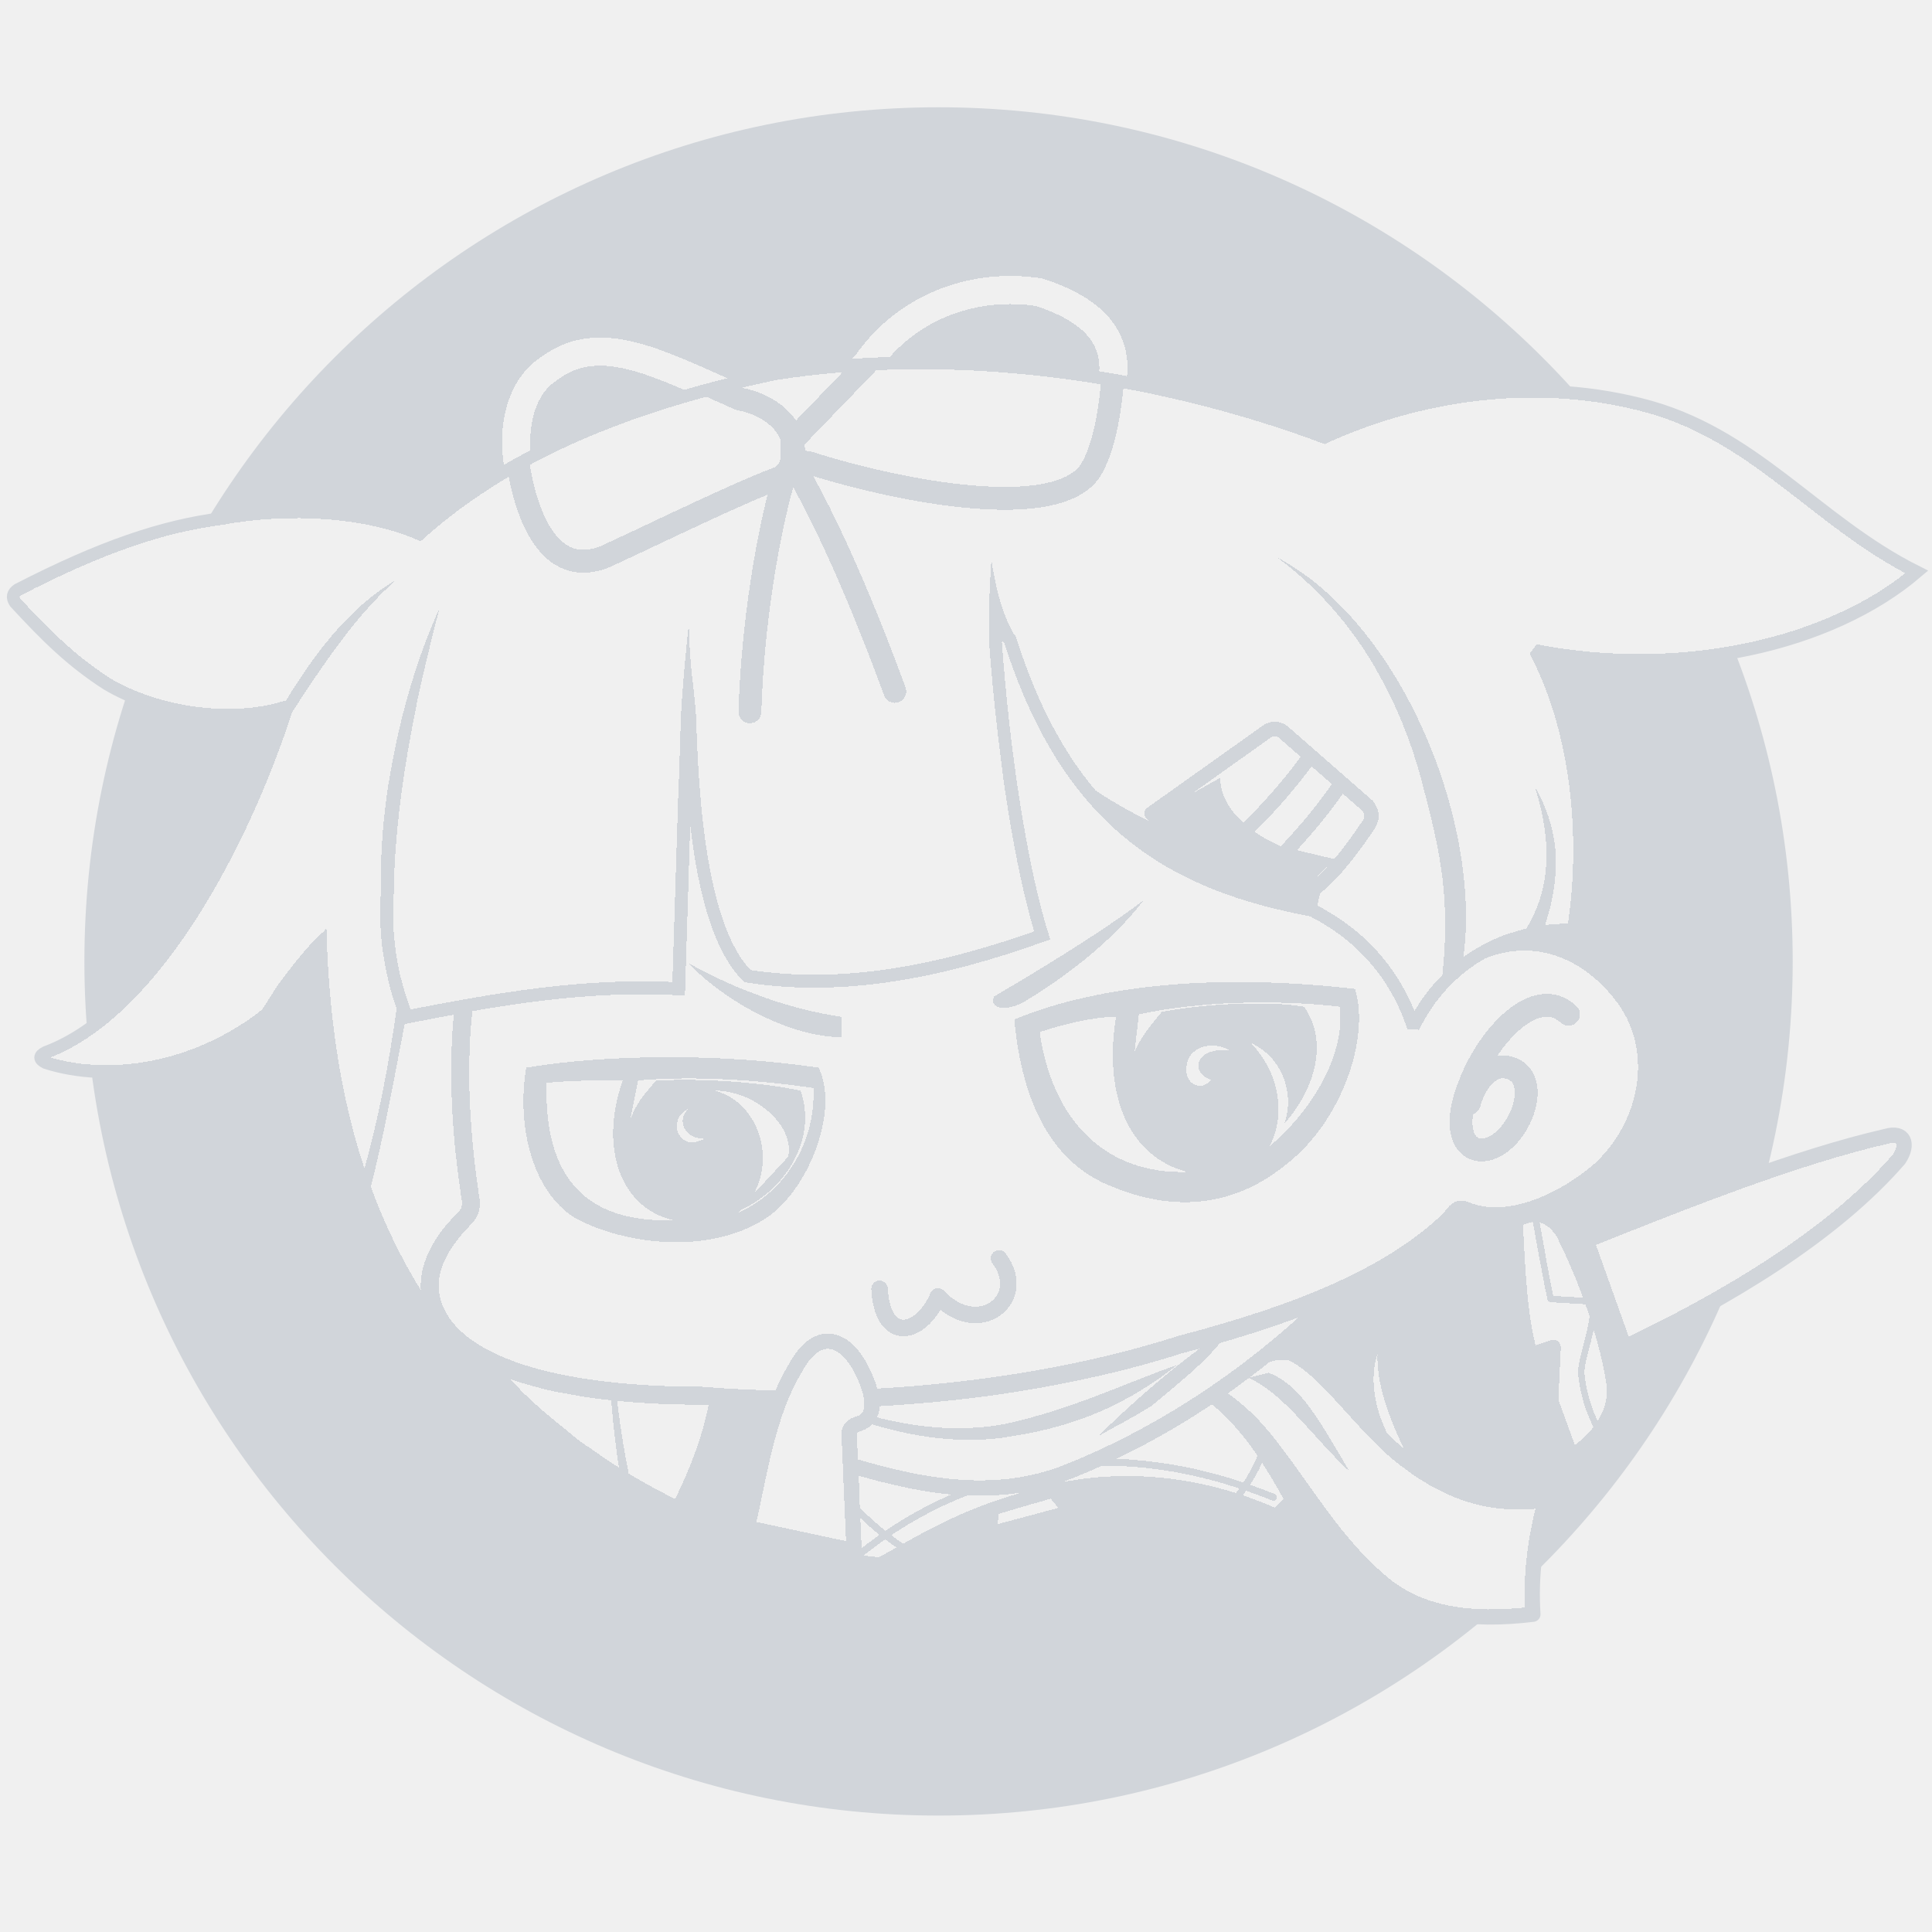
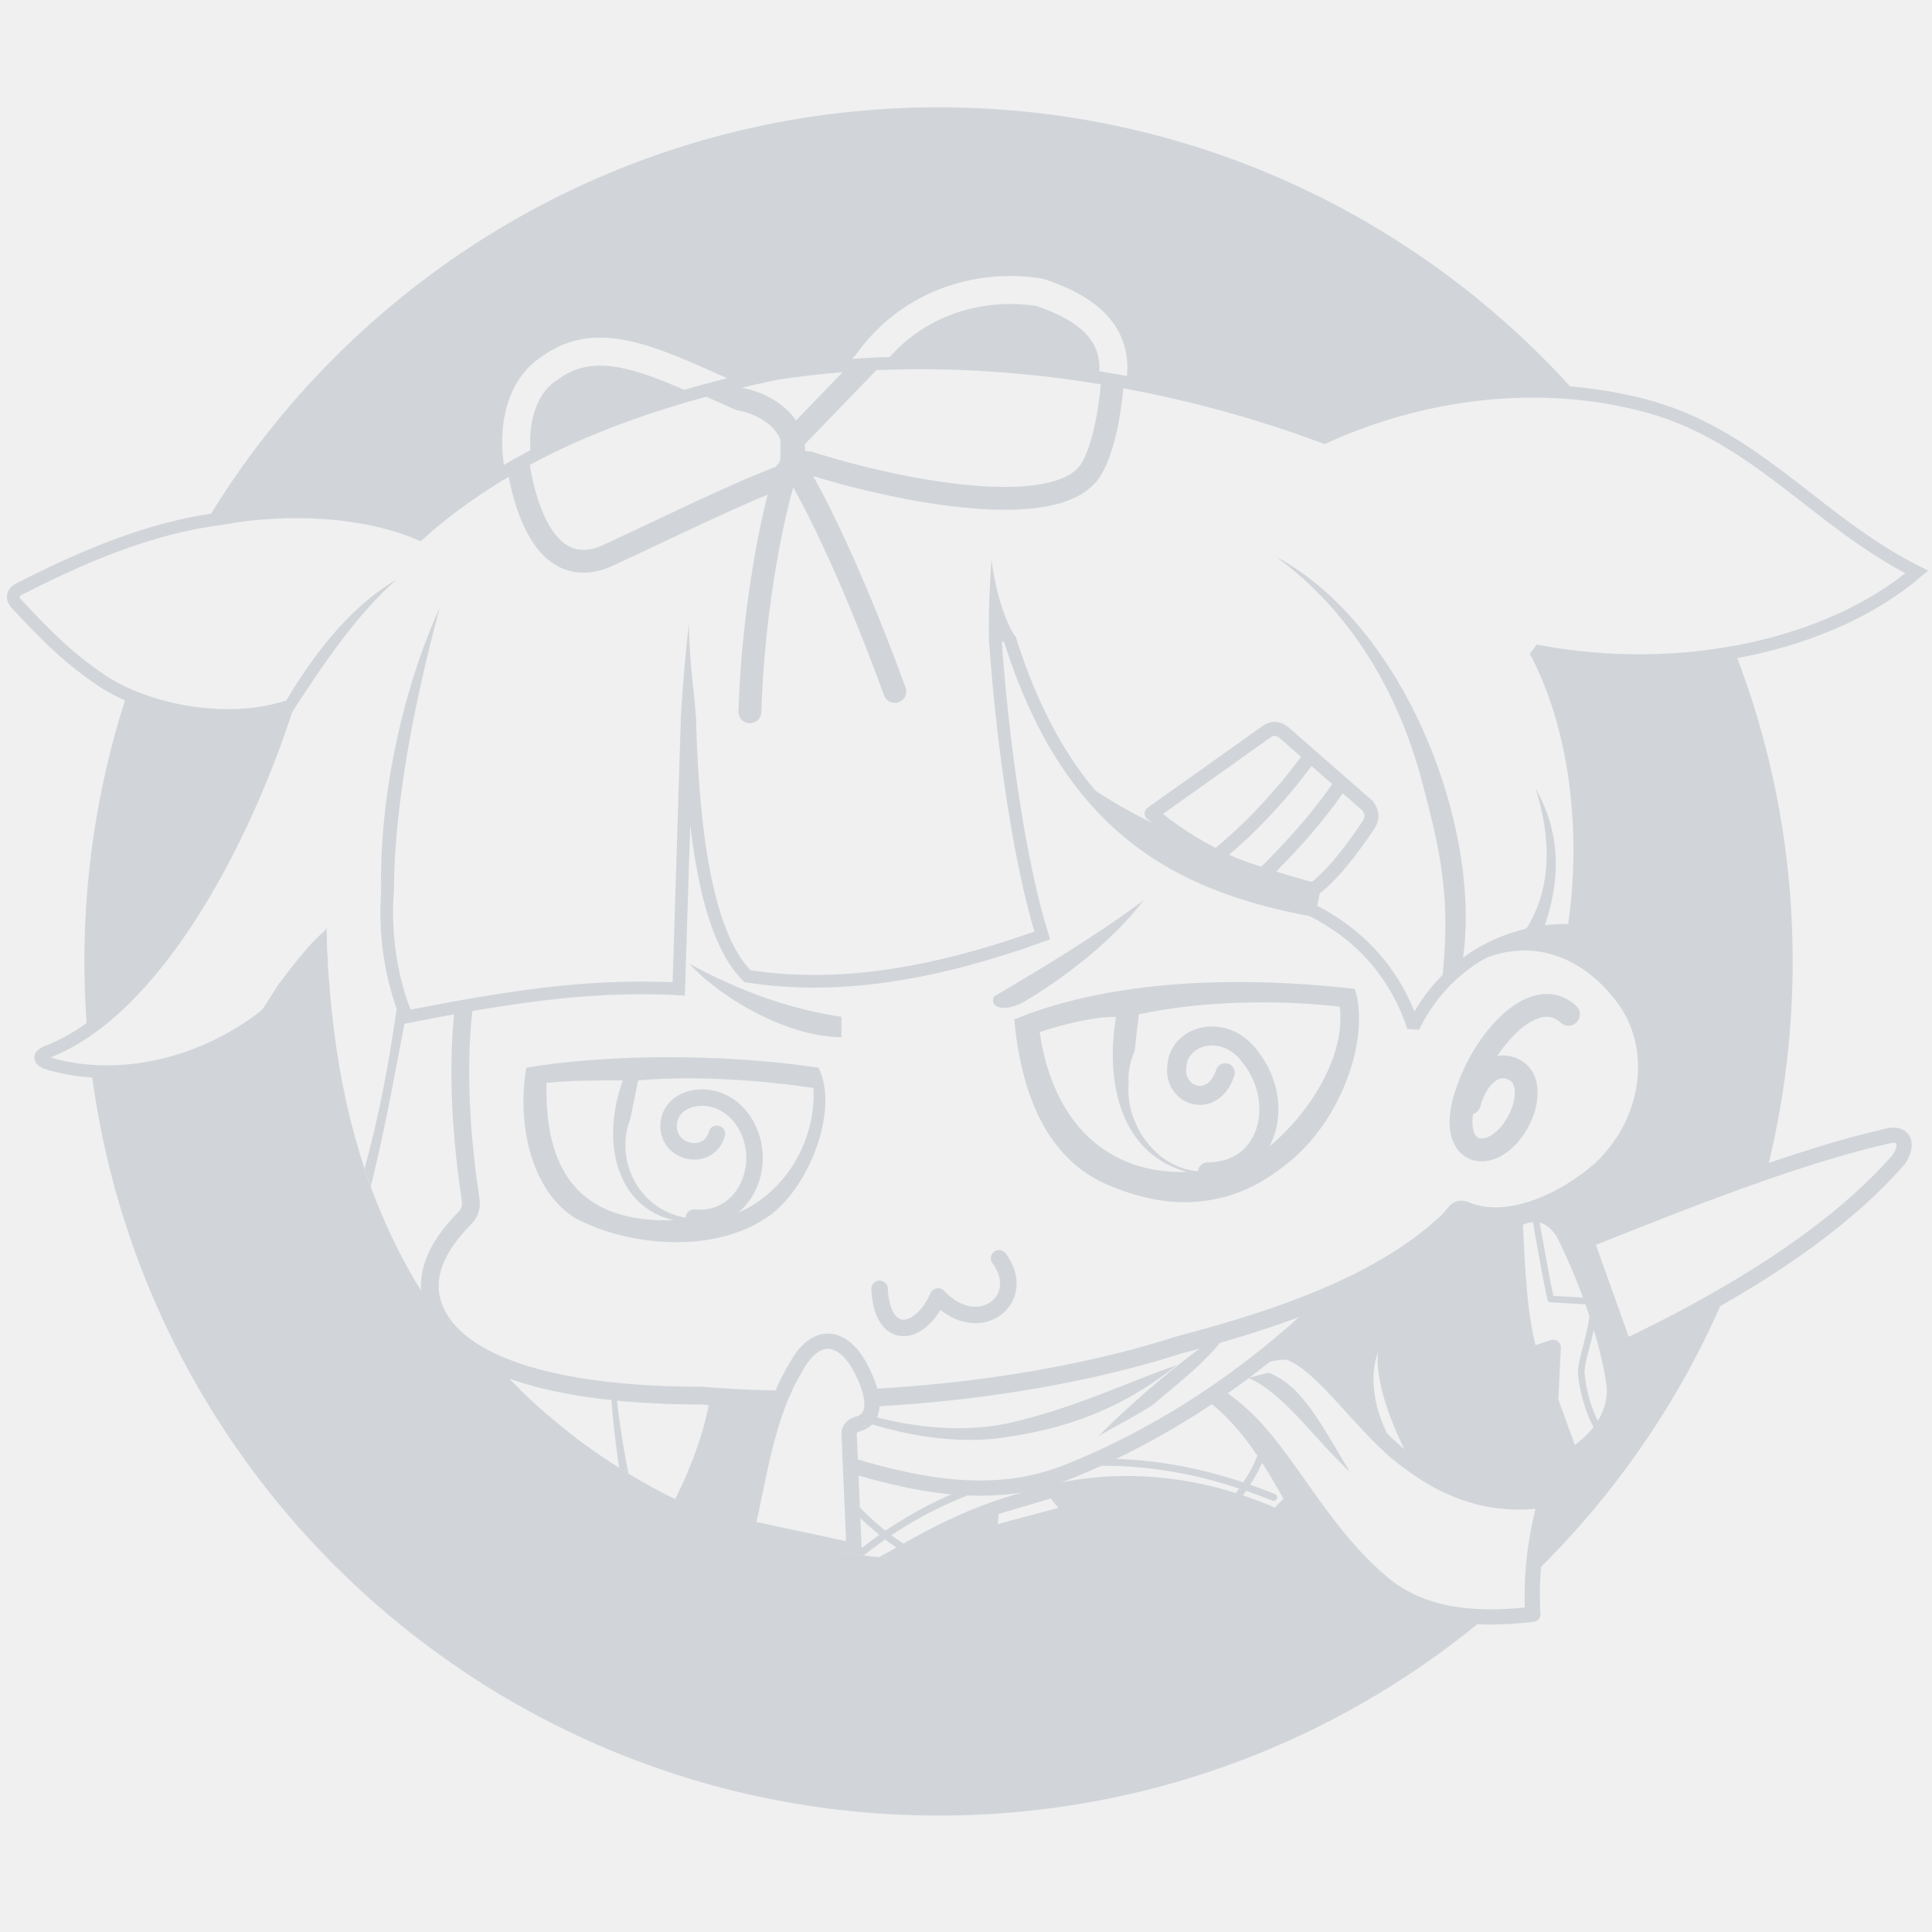
<svg xmlns="http://www.w3.org/2000/svg" viewBox="0 0 760 760">
  <defs>
-     <filter id="monochrome-ink" color-interpolation-filters="sRGB">
-       <feColorMatrix values="0 0 0 0 1 0 0 0 0 1 0 0 0 0 1 -.213 -.715 -.072 0 1" />
-       <feComponentTransfer>
-         <feFuncA type="discrete" tableValues="0 1" />
-       </feComponentTransfer>
-       <feComposite in2="SourceGraphic" operator="in" />
-     </filter>
-     <mask id="monochrome-mask" maskUnits="userSpaceOnUse" x="0" y="0" width="760" height="760">
-       <g filter="url(#monochrome-ink)">
-         <svg viewBox="0 0 760 760">
-           <defs>
-             <g id="bow-lines" fill="none" stroke-linejoin="round" stroke-linecap="round">
-               <path d="M309 187C319 170 303 159 291 157C259 143 236 130 216 145C205 152 201 168 204 184C208 207 218 227 238 219C264 207 290 194 309 187ZM313 172L341 143C357 120 384 111 409 115C430 122 438 132 438 145C437 162 434 177 429 185C416 205 356 194 318 182" />
-               <path d="M309 186C302 209 296 246 295 280M314 186C329 212 344 250 352 272" />
-             </g>
-             <mask id="bow-on-dark-frame" maskUnits="userSpaceOnUse" x="0" y="0" width="760" height="760">
-               <rect width="760" height="760" fill="#000" />
-               <circle cx="369.2" cy="378.2" r="336" fill="#fff" />
-               <use href="#hair-silhouette" fill="#000" stroke="#000" stroke-width="5" stroke-linejoin="round" />
-             </mask>
-             <path id="hair-contour" d="M112 388L105 399C77 421 43 426 18 418Q14 416 18 414C61 398 96 331 113 278C92 285 62 281 42 269C28 260 18 250 6 237Q4 234 7 232C40 215 64 207 87 204C114 199 144 201 165 210C203 176 253 158 305 147C376 136 454 147 521 172C556 156 601 148 645 159C690 170 714 205 754 225C720 254 661 267 604 256C620 286 625 328 619 366C593 365 568 379 556 404C548 380 532 366 516 358C462.9 348.1 420.33 325.24 397.038 250.783M391.521 251.739C394.778 296.969 401.7 341.44 410 368C371 382 332 390 294 384C279.04 369.04 272.598 332.397 271.268 282.248M270.34 282L267 389C230 387 196 393 160 400C154 386 151 367 152.5 350" />
-             <clipPath id="rear-hair-paint">
-               <path d="M131 300C121 408 140 474 176 523L206 541L209 419L210 280Z" />
-             </clipPath>
-             <path id="sleeve-fabric-silhouette" d="M580 474C597 470 604 480 609 493L619 529C626 549 625 569 609 583C593 596 558 584 543 571C528 558 514 542 514 534C513 520 550 491 580 474Z" />
-             <clipPath id="sleeve-fabric-paint">
-               <use href="#sleeve-fabric-silhouette" />
-             </clipPath>
-             <path id="torso-silhouette" d="M284 540C385 551 457 515 553 482L597 562L533 649L285 671L262 593Z" />
-             <clipPath id="torso-paint">
-               <use href="#torso-silhouette" />
-             </clipPath>
-             <path id="necktie-silhouette" d="M391 594L418 586C423 595 433 603 439 615L411 643L387 636Z" />
-             <clipPath id="necktie-paint">
-               <use href="#necktie-silhouette" />
-             </clipPath>
-             <path id="sailor-collar-silhouette" d="M327 564C367 575 407 574 443 558L468 544C487 553 499 574 508 590L502 596C466 580 431 580 401 590C373 598 355 611 339 619L326 609Z" />
-             <clipPath id="sailor-collar-paint">
-               <use href="#sailor-collar-silhouette" />
-             </clipPath>
-             <path id="raised-arm-silhouette" d="M624 488C664 472 707 455 742 447C749 445 751 450 747 456C721 486 679 511 639 530Z" />
-             <clipPath id="raised-arm-paint">
-               <use href="#raised-arm-silhouette" />
-             </clipPath>
-             <path id="sleeve-cuff-silhouette" d="M596 480C603 476 610 477 615 485C626 507 633 530 635 545C636 557 628 567 618 573L610 551L611 530L602 533C598 520 597 502 596 480Z" />
-             <clipPath id="sleeve-cuff-paint">
-               <use href="#sleeve-cuff-silhouette" />
-             </clipPath>
-             <path id="scarf-tail-silhouette" d="M474 546C486 538 497 531 507 532C521 537 537 563 554 575C571 588 589 593 608 590C604 605 602 620 603 635C578 638 558 635 543 622C522 604 510 580 495 563C488 555 481 550 474 546Z" />
-             <clipPath id="scarf-tail-paint">
-               <use href="#scarf-tail-silhouette" />
-             </clipPath>
-             <path id="neck-scarf-silhouette" d="M330 544C381 548 449 529 502 515L526 508C496 538 460 563 420 579C390 591 359 584 330 575Z" />
-             <clipPath id="neck-scarf-paint">
-               <use href="#neck-scarf-silhouette" />
-             </clipPath>
-             <path id="hair-silhouette" d="M7 232C40 215 64 207 87 204C114 199 144 201 165 210C203 176 253 158 305 147C376 136 454 147 521 172C556 156 601 148 645 159C690 170 714 205 754 225C720 254 661 267 604 256C620 286 625 328 619 366C593 365 568 379 556 404C548 380 532 366 516 358C457 347 411 320 390 224C392 278 400 336 410 368C371 382 332 390 294 384C277 367 271 322 271 261L267 389C230 387 196 393 160 400C151 377 149 346 154 308C138 353 112 393 83 414C61 423 40 423 18 418Q14 416 18 414C61 398 96 331 113 278C92 285 62 281 42 269C28 260 18 250 6 237Q4 234 7 232Z" />
-             <clipPath id="hair-paint">
-               <use href="#hair-silhouette" />
-             </clipPath>
-             <path id="hair-clip-silhouette" d="M453 320L498 288Q502 285 506 289L538 317Q541 321 538 325C532 334 525 343 519 348Q516 351 512 349C490 344 468 333 453 320Z" />
-             <clipPath id="hair-clip-paint">
-               <use href="#hair-clip-silhouette" />
-             </clipPath>
-             <path id="finger-silhouette" d="M294 601C299 579 302 556 313 538C321 523 332 525 339 539C345 551 344 558 338 560Q334 561 334 564L336 610Z" />
-             <clipPath id="finger-paint">
-               <use href="#finger-silhouette" />
-             </clipPath>
-             <path id="face-silhouette" d="M180 260C255 190 395 185 490 240C530 274 555 345 576 377C601 363 624 373 638 391C654 411 650 441 630 460C614 474 592 483 576 476C573 475 572 478 570 480C548 501 514 516 464 529C408 547 336 554 276 549C229 549 190 541 175 522C162 505 173 489 183 479Q186 476 185 471C182 451 179 420 183 392Z" />
-             <clipPath id="portrait-opening">
-               <circle cx="369.2" cy="378.2" r="235.5" />
-             </clipPath>
-             <clipPath id="collar-opening">
-               <circle cx="369.2" cy="378.2" r="235.5" />
-               <path d="M430 500H515V600H490L430 570Z" />
-             </clipPath>
-             <clipPath id="face-area">
-               <use href="#face-silhouette" />
-             </clipPath>
-           </defs>
-           <g id="circular-frame">
-             <circle cx="369.2" cy="378.2" r="336" fill="#362e2b" />
-           </g>
-           <g id="character" stroke="#440300" stroke-linejoin="round" stroke-linecap="round">
-             <g id="uniform">
-               <g id="torso" clip-path="url(#portrait-opening)">
-                 <use href="#torso-silhouette" fill="#2d2a3b" stroke="none" />
-                 <g clip-path="url(#torso-paint)">
-                   <path fill="#0d050a" stroke="none" d="M285 545L308 544L292 574L273 600L267 591ZM396 587L497 575L502 595L418 619Z" />
-                   <path fill="#2d2a3b" stroke="none" d="M285 561L281 578L296 564L282 589L271 596Z" />
-                   <g id="necktie">
-                     <use href="#necktie-silhouette" fill="#831e2d" stroke="none" />
-                     <g clip-path="url(#necktie-paint)">
-                       <path fill="#a02535" stroke="none" d="M394 602L407 599L418 618L397 632L389 632Z" />
-                       <path fill="#440300" stroke="none" d="M409 595C418 600 421 610 427 616L423 620L415 607Z" />
-                       <path fill="#fff" stroke-width="3" d="M390 592L413 587L419 594L389 602Z" />
-                       <path fill="#beb7aa" stroke="none" d="M406 590L413 589L416 593L408 595Z" />
-                     </g>
-                     <use href="#necktie-silhouette" fill="none" stroke="#440300" stroke-width="4" />
+     <mask id="ink" maskUnits="userSpaceOnUse" x="0" y="0" width="760" height="760">
+       <svg viewBox="0 0 760 760">
+         <defs>
+           <g id="bow-lines" fill="none" stroke-linejoin="round" stroke-linecap="round">
+             <path d="M309 187C319 170 303 159 291 157C259 143 236 130 216 145C205 152 201 168 204 184C208 207 218 227 238 219C264 207 290 194 309 187ZM313 172L341 143C357 120 384 111 409 115C430 122 438 132 438 145C437 162 434 177 429 185C416 205 356 194 318 182" />
+             <path d="M309 186C302 209 296 246 295 280M314 186C329 212 344 250 352 272" />
+           </g>
+           <mask id="bow-on-dark-frame" maskUnits="userSpaceOnUse" x="0" y="0" width="760" height="760">
+             <rect width="760" height="760" fill="#000" />
+             <circle cx="369.2" cy="378.2" r="336" fill="#fff" />
+             <use href="#hair-silhouette" fill="#000" stroke="#000" stroke-width="5" stroke-linejoin="round" />
+           </mask>
+           <path id="hair-contour" d="M112 388L105 399C77 421 43 426 18 418Q14 416 18 414C61 398 96 331 113 278C92 285 62 281 42 269C28 260 18 250 6 237Q4 234 7 232C40 215 64 207 87 204C114 199 144 201 165 210C203 176 253 158 305 147C376 136 454 147 521 172C556 156 601 148 645 159C690 170 714 205 754 225C720 254 661 267 604 256C620 286 625 328 619 366C593 365 568 379 556 404C548 380 532 366 516 358C462.9 348.1 420.33 325.24 397.038 250.783M391.521 251.739C394.778 296.969 401.7 341.44 410 368C371 382 332 390 294 384C279.04 369.04 272.598 332.397 271.268 282.248M270.34 282L267 389C230 387 196 393 160 400C154 386 151 367 152.5 350" />
+           <clipPath id="rear-hair-paint">
+             <path d="M131 300C121 408 140 474 176 523L206 541L209 419L210 280Z" />
+           </clipPath>
+           <path id="sleeve-fabric-silhouette" d="M580 474C597 470 604 480 609 493L619 529C626 549 625 569 609 583C593 596 558 584 543 571C528 558 514 542 514 534C513 520 550 491 580 474Z" />
+           <clipPath id="sleeve-fabric-paint">
+             <use href="#sleeve-fabric-silhouette" />
+           </clipPath>
+           <path id="torso-silhouette" d="M284 540C385 551 457 515 553 482L597 562L533 649L285 671L262 593Z" />
+           <clipPath id="torso-paint">
+             <use href="#torso-silhouette" />
+           </clipPath>
+           <path id="necktie-silhouette" d="M391 594L418 586C423 595 433 603 439 615L411 643L387 636Z" />
+           <clipPath id="necktie-paint">
+             <use href="#necktie-silhouette" />
+           </clipPath>
+           <path id="sailor-collar-silhouette" d="M327 564C367 575 407 574 443 558L468 544C487 553 499 574 508 590L502 596C466 580 431 580 401 590C373 598 355 611 339 619L326 609Z" />
+           <clipPath id="sailor-collar-paint">
+             <use href="#sailor-collar-silhouette" />
+           </clipPath>
+           <path id="raised-arm-silhouette" d="M624 488C664 472 707 455 742 447C749 445 751 450 747 456C721 486 679 511 639 530Z" />
+           <clipPath id="raised-arm-paint">
+             <use href="#raised-arm-silhouette" />
+           </clipPath>
+           <path id="sleeve-cuff-silhouette" d="M596 480C603 476 610 477 615 485C626 507 633 530 635 545C636 557 628 567 618 573L610 551L611 530L602 533C598 520 597 502 596 480Z" />
+           <clipPath id="sleeve-cuff-paint">
+             <use href="#sleeve-cuff-silhouette" />
+           </clipPath>
+           <path id="scarf-tail-silhouette" d="M474 546C486 538 497 531 507 532C521 537 537 563 554 575C571 588 589 593 608 590C604 605 602 620 603 635C578 638 558 635 543 622C522 604 510 580 495 563C488 555 481 550 474 546Z" />
+           <clipPath id="scarf-tail-paint">
+             <use href="#scarf-tail-silhouette" />
+           </clipPath>
+           <path id="neck-scarf-silhouette" d="M330 544C381 548 449 529 502 515L526 508C496 538 460 563 420 579C390 591 359 584 330 575Z" />
+           <clipPath id="neck-scarf-paint">
+             <use href="#neck-scarf-silhouette" />
+           </clipPath>
+           <path id="hair-silhouette" d="M7 232C40 215 64 207 87 204C114 199 144 201 165 210C203 176 253 158 305 147C376 136 454 147 521 172C556 156 601 148 645 159C690 170 714 205 754 225C720 254 661 267 604 256C620 286 625 328 619 366C593 365 568 379 556 404C548 380 532 366 516 358C457 347 411 320 390 224C392 278 400 336 410 368C371 382 332 390 294 384C277 367 271 322 271 261L267 389C230 387 196 393 160 400C151 377 149 346 154 308C138 353 112 393 83 414C61 423 40 423 18 418Q14 416 18 414C61 398 96 331 113 278C92 285 62 281 42 269C28 260 18 250 6 237Q4 234 7 232Z" />
+           <clipPath id="hair-paint">
+             <use href="#hair-silhouette" />
+           </clipPath>
+           <path id="hair-clip-silhouette" d="M453 320L498 288Q502 285 506 289L538 317Q541 321 538 325C532 334 525 343 519 348Q516 351 512 349C490 344 468 333 453 320Z" />
+           <clipPath id="hair-clip-paint">
+             <use href="#hair-clip-silhouette" />
+           </clipPath>
+           <path id="finger-silhouette" d="M294 601C299 579 302 556 313 538C321 523 332 525 339 539C345 551 344 558 338 560Q334 561 334 564L336 610Z" />
+           <clipPath id="finger-paint">
+             <use href="#finger-silhouette" />
+           </clipPath>
+           <path id="face-silhouette" d="M180 260C255 190 395 185 490 240C530 274 555 345 576 377C601 363 624 373 638 391C654 411 650 441 630 460C614 474 592 483 576 476C573 475 572 478 570 480C548 501 514 516 464 529C408 547 336 554 276 549C229 549 190 541 175 522C162 505 173 489 183 479Q186 476 185 471C182 451 179 420 183 392Z" />
+           <clipPath id="portrait-opening">
+             <circle cx="369.2" cy="378.2" r="235.5" />
+           </clipPath>
+           <clipPath id="collar-opening">
+             <circle cx="369.2" cy="378.2" r="235.5" />
+             <path d="M430 500H515V600H490L430 570Z" />
+           </clipPath>
+           <clipPath id="face-area">
+             <use href="#face-silhouette" />
+           </clipPath>
+         </defs>
+         <g id="circular-frame">
+           <circle cx="369.2" cy="378.2" r="336" fill="#fff" />
+         </g>
+         <g id="character" stroke="#fff" stroke-linejoin="round" stroke-linecap="round">
+           <g id="uniform">
+             <g id="torso" clip-path="url(#portrait-opening)">
+               <use href="#torso-silhouette" fill="#fff" stroke="none" />
+               <g clip-path="url(#torso-paint)">
+                 <path fill="#fff" stroke="none" d="M285 545L308 544L292 574L273 600L267 591ZM396 587L497 575L502 595L418 619Z" />
+                 <path fill="#fff" stroke="none" d="M285 561L281 578L296 564L282 589L271 596Z" />
+                 <g id="necktie">
+                   <use href="#necktie-silhouette" fill="#fff" stroke="none" />
+                   <g clip-path="url(#necktie-paint)">
+                     <path fill="#fff" stroke="none" d="M394 602L407 599L418 618L397 632L389 632Z" />
+                     <path fill="#fff" stroke="none" d="M409 595C418 600 421 610 427 616L423 620L415 607Z" />
+                     <path fill="#000" stroke-width="3" d="M390 592L413 587L419 594L389 602Z" />
+                     <path fill="#000" stroke="none" d="M406 590L413 589L416 593L408 595Z" />
                  </g>
+                   <use href="#necktie-silhouette" fill="none" stroke="#fff" stroke-width="4" />
                </g>
-                 <use href="#torso-silhouette" fill="none" stroke="#440300" stroke-width="7" />
-               </g>
-               <g id="sailor-collar" clip-path="url(#collar-opening)">
-                 <use href="#sailor-collar-silhouette" fill="#fff" stroke="none" />
-                 <g clip-path="url(#sailor-collar-paint)">
-                   <path id="scarf-on-collar-shadow" fill="#beb7aa" stroke="none" d="M330 567C365 579 404 578 436 565L468 548L505 562C478 563 455 571 433 578C406 588 369 591 332 585Z" />
-                   <path fill="none" stroke="#831e2d" stroke-width="2.8" d="M331 587C341 599 351 607 364 614M335 614C361 592 388 582 419 576C449 573 476 579 501 589M498 566C496 576 491 583 486 590" />
+               </g>
+               <use href="#torso-silhouette" fill="none" stroke="#fff" stroke-width="7" />
+             </g>
+             <g id="sailor-collar" clip-path="url(#collar-opening)">
+               <use href="#sailor-collar-silhouette" fill="#000" stroke="none" />
+               <g clip-path="url(#sailor-collar-paint)">
+                 <path id="scarf-on-collar-shadow" fill="#000" stroke="none" d="M330 567C365 579 404 578 436 565L468 548L505 562C478 563 455 571 433 578C406 588 369 591 332 585Z" />
+                 <path fill="none" stroke="#fff" stroke-width="2.8" d="M331 587C341 599 351 607 364 614M335 614C361 592 388 582 419 576C449 573 476 579 501 589M498 566C496 576 491 583 486 590" />
+               </g>
+               <use href="#sailor-collar-silhouette" fill="none" stroke="#fff" stroke-width="5" />
+             </g>
+             <g id="raised-arm">
+               <use href="#raised-arm-silhouette" fill="#000" stroke="none" />
+               <g clip-path="url(#raised-arm-paint)">
+                 <path fill="#000" stroke="none" d="M621 484C633 484 638 490 641 500L647 521C681 507 718 484 746 458C726 484 681 514 637 533Z" />
+               </g>
+               <use href="#raised-arm-silhouette" fill="none" stroke="#fff" stroke-width="6" />
+             </g>
+             <g id="right-sleeve">
+               <g id="sleeve-fabric">
+                 <use href="#sleeve-fabric-silhouette" fill="#fff" stroke="none" />
+                 <g clip-path="url(#sleeve-fabric-paint)">
+                   <path fill="#fff" stroke="none" d="M577 479L595 476L600 484C572 488 553 505 534 518C515 532 519 541 531 559C516 546 508 537 514 529C532 507 555 490 577 479Z" />
+                   <path fill="#000" stroke="none" d="M542 532C536 549 547 571 556 577C549 564 541 546 542 532Z" />
                </g>
-                 <use href="#sailor-collar-silhouette" fill="none" stroke="#440300" stroke-width="5" />
-               </g>
-               <g id="raised-arm">
-                 <use href="#raised-arm-silhouette" fill="#faeddb" stroke="none" />
-                 <g clip-path="url(#raised-arm-paint)">
-                   <path fill="#ecd1b3" stroke="none" d="M621 484C633 484 638 490 641 500L647 521C681 507 718 484 746 458C726 484 681 514 637 533Z" />
+                 <use href="#sleeve-fabric-silhouette" fill="none" stroke="#fff" stroke-width="7" />
+               </g>
+               <g id="sleeve-cuff">
+                 <use href="#sleeve-cuff-silhouette" fill="#000" stroke="none" />
+                 <g clip-path="url(#sleeve-cuff-paint)">
+                   <path fill="#000" stroke="none" d="M597 481L606 481L617 500L608 494L601 497C601 509 602 520 604 528L600 530Z" />
+                   <path fill="none" stroke="#fff" stroke-width="2.6" d="M604 479C606 490 608 502 610 511L627 512C627 523 622 534 622 540C623 551 627 560 631 566" />
                </g>
-                 <use href="#raised-arm-silhouette" fill="none" stroke="#440300" stroke-width="6" />
-               </g>
-               <g id="right-sleeve">
-                 <g id="sleeve-fabric">
-                   <use href="#sleeve-fabric-silhouette" fill="#2d2a3b" stroke="none" />
-                   <g clip-path="url(#sleeve-fabric-paint)">
-                     <path fill="#0d050a" stroke="none" d="M577 479L595 476L600 484C572 488 553 505 534 518C515 532 519 541 531 559C516 546 508 537 514 529C532 507 555 490 577 479Z" />
-                     <path fill="#ada7b4" stroke="none" d="M542 532C536 549 547 571 556 577C549 564 541 546 542 532Z" />
-                   </g>
-                   <use href="#sleeve-fabric-silhouette" fill="none" stroke="#440300" stroke-width="7" />
-                 </g>
-                 <g id="sleeve-cuff">
-                   <use href="#sleeve-cuff-silhouette" fill="#fff" stroke="none" />
-                   <g clip-path="url(#sleeve-cuff-paint)">
-                     <path fill="#cfc7ba" stroke="none" d="M597 481L606 481L617 500L608 494L601 497C601 509 602 520 604 528L600 530Z" />
-                     <path fill="none" stroke="#831e2d" stroke-width="2.6" d="M604 479C606 490 608 502 610 511L627 512C627 523 622 534 622 540C623 551 627 560 631 566" />
-                   </g>
-                   <use href="#sleeve-cuff-silhouette" fill="none" stroke="#440300" stroke-width="6" />
-                 </g>
-               </g>
-               <path id="collar-root-contact" fill="#440300" stroke="none" d="M505 529L514 521L511 533Z" />
-               <g id="scarf-tail">
-                 <use href="#scarf-tail-silhouette" fill="#fff" stroke="none" />
-                 <g clip-path="url(#scarf-tail-paint)">
-                   <path id="scarf-tail-root-shadow" fill="#cfc7ba" stroke="none" d="M474 543C487 545 495 547 500 552C512 565 518 581 524 592L531 603C525 600 519 591 511 579C501 563 489 553 477 549Z" />
-                   <path id="sleeve-on-scarf-shadow" fill="#cfc7ba" stroke="none" d="M540 568C548 577 558 587 570 595C579 603 588 608 592 611C595 614 593 621 595 624Q598 627 602 628L605 594C579 597 556 580 540 568Z" />
-                   <path id="scarf-tip-turnback" fill="#cfc7ba" stroke="none" d="M598 615C598 622 598 628 599 633L606 634L607 605Z" />
-                   <path id="scarf-tip-fold-shade" fill="#beb7aa" stroke="none" d="M604 615C601 622 602 628 601 634L606 634L607 611Z" />
-                   <path id="scarf-tip-open-crease" fill="#fff" stroke="none" d="M597 624C599 624 601 625 603 626C600 626 599 626 597 624ZM598 627C599 630 599 632 598 633L602 633C600 632 600 630 598 627Z" />
-                   <path id="scarf-tail-crease" fill="#440300" stroke="none" d="M491 542C505 548 517 566 531 579C519 559 512 545 499 540Z" />
-                 </g>
-                 <use href="#scarf-tail-silhouette" fill="none" stroke="#440300" stroke-width="6" />
-               </g>
-               <g id="neck-scarf">
-                 <use href="#neck-scarf-silhouette" fill="#fff" stroke="none" />
-                 <g clip-path="url(#neck-scarf-paint)">
-                   <path id="chin-cast-shadow" fill="#cfc7ba" stroke="none" d="M327 541C374 548 433 534 491 518L478 527C443 539 407 548 377 551C363 552 350 552 337 552C355 554 369 558 384 562C362 562 342 556 327 552Z" />
-                   <path fill="#cfc7ba" stroke="none" d="M332 565C365 580 388 582 418 574C454 562 490 536 519 515C489 547 450 572 420 582C390 593 358 582 332 576Z" />
-                   <path fill="#fff" stroke="none" d="M333 560C358 569 381 574 404 568C442 555 479 531 510 518C480 542 451 560 419 572C388 582 359 573 333 565Z" />
-                   <path id="neck-scarf-diagonal-shadow" fill="#cfc7ba" stroke="none" d="M484 522L518 514C496 533 464 556 435 565C453 550 472 532 484 522Z" />
-                   <path id="neck-scarf-crease" fill="#440300" stroke="none" d="M336 555C355 561 376 564 396 560C423 554 445 543 463 537C444 552 424 561 398 565C376 569 353 564 336 558Z" />
-                   <path id="neck-scarf-diagonal-crease" fill="#440300" stroke="none" d="M432 565C444 553 460 539 474 529L484 522C479 532 465 543 453 553C445 558 437 562 432 565Z" />
-                   <path fill="none" stroke-width="5" d="M330 575C359 584 390 591 420 579C460 563 496 538 526 508" />
-                 </g>
-                 <use href="#neck-scarf-silhouette" fill="none" stroke="#440300" stroke-width="6" />
-               </g>
-             </g>
-             <g id="rear-hair" stroke="none">
-               <path fill="#f9f1dc" d="M131 300C121 408 140 474 176 523L206 541L209 419L210 280Z" />
-               <g clip-path="url(#rear-hair-paint)">
-                 <path id="side-tuft-cast-shadow" fill="#ada086" d="M131 300L160 280L158 368C149 377 139 384 131 390L124 369Z" />
-                 <path fill="#ada086" d="M158 398C153 418 149 440 143 461C149 487 159 509 177 526L190 526L190 480C183 453 180 422 183 394Z" />
-                 <path id="rear-lock-turning-plane" fill="#e5ddc7" d="M181 431C180 451 178 470 176 485L183 478C182 461 180 445 181 431Z" />
-                 <path id="rear-lock-contact-shadow" fill="#9d917a" d="M159 397C168 394 178 393 184 394L182 408C172 405 163 407 156 411Z" />
-                 <path id="left-rear-lock-seam" fill="#440300" d="M156 397C153 418 149 440 143 461L145 470C151 447 155 424 160 398Z" />
-               </g>
-               <g id="lower-hair-locks" clip-path="url(#portrait-opening)">
-                 <path fill="#ada086" d="M186 520C216 540 259 547 282 545L258 623L207 595Z" />
-                 <path fill="#d4cab2" d="M199 532L209 536C215 554 219 570 224 584L219 583C211 564 205 547 199 532Z" />
-                 <path fill="#e9e2cc" d="M218 540L225 542C229 560 233 578 240 596L235 593C227 574 223 556 218 540Z" />
-                 <path fill="#f9f8f5" d="M221 541L223 542C227 560 231 577 237 591L235 590C228 573 225 558 221 541Z" />
-                 <path fill="#440300" d="M242 544C244 566 248 585 252 600L248 601C244 584 241 562 240 543Z" />
-                 <path id="lower-rear-lock-edge" fill="#440300" d="M280 545C278 563 270 583 259 602L263 607C275 586 283 566 286 545Z" />
-               </g>
-             </g>
-             <g id="face">
-               <use href="#face-silhouette" fill="#faeddb" stroke="none" />
-               <g id="face-shading" clip-path="url(#face-area)">
-                 <path id="ear-under-hair-plane" fill="#ecd1b3" stroke="none" d="M553 398C568 379 588 369 607 375C614 380 617 389 617 399C600 389 583 408 578 430C575 441 573 447 569 443C562 436 557 415 553 398Z" />
-                 <path id="ear-shadow" fill="#ecd1b3" stroke="none" d="M559 411C566 390 584 374 602 377C617 379 625 391 629 408C638 434 632 452 616 464C600 477 584 477 573 470C562 466 556 457 551 460C544 464 545 473 531 486C509 507 483 517 457 527C511 514 552 497 573 475C593 483 615 474 630 460C650 441 654 411 638 391C624 373 601 363 576 377Z" />
-                 <g id="bang-cast-shadows" fill="#ecd1b3" stroke="none">
-                   <path d="M178 388C208 381 242 378 265 382L267 313C269 336 272 355 274 365L274 390C274 397 271 403 267 403C235 402 205 406 185 413L180 418Z" />
-                   <path d="M183 396C188 395 194 395 199 396C192 403 188 410 185 424C182 445 184 464 188 476L184 478C178 453 177 422 183 396Z" />
-                   <path id="central-bang-cast-shadow" d="M271 300C273 339 281 370 294 384C332 390 371 382 410 368L412 374C377 388 340 400 301 393C284 390 277 367 273 342Z" />
-                   <path id="swept-bang-cast-shadow" d="M390 224C411 320 457 347 516 358C532 366 548 380 556 404L558 416C546 387 529 375 513 367C480 360 447 346 423 329L430 369L411 374C404 344 398 290 390 224Z" />
-                 </g>
-               </g>
-               <path fill="none" stroke-width="9" d="M617 399C604 387 585 408 578 427C570 447 578 456 588 451C599 445 605 426 596 421C587 416 580 426 578 434" />
-               <use href="#face-silhouette" fill="none" stroke="#440300" stroke-width="7" />
-             </g>
-             <g id="hair">
-               <use href="#hair-silhouette" fill="#f9f1dc" stroke="none" />
-               <path id="side-tuft-inner-shade" fill="#ada086" stroke="none" d="M27 416C60 399 93 387 122 360C145 339 154 309 159 282L173 239L156 308C140 353 114 393 83 414C61 423 40 423 27 416Z" />
-               <g clip-path="url(#hair-paint)">
-                 <path fill="#ada086" stroke="none" d="M14 238C47 232 93 251 130 239L113 276C83 286 60 277 43 269C27 258 22 250 14 238Z" />
-                 <path fill="#ada086" stroke="none" d="M172 254L177 236L194 215C177 243 164 274 164 291C195 296 230 302 261 301L267 272L267 389C230 387 196 393 160 400C151 351 155 292 172 254Z" />
-                 <path fill="#ada086" stroke="none" d="M271 245C273 263 280 291 282 300C319 302 359 298 392 294L410 368C371 382 332 390 294 384C277 367 273 313 273 277Z" />
-                 <path fill="#ada086" stroke="none" d="M390 224C399 235 414 255 429 285C468 281 514 271 546 261C568 299 575 341 575 387L556 404C548 380 532 366 516 358C457 347 411 320 390 224Z" />
-                 <path id="right-rear-lock-shadow" fill="#ada086" stroke="none" d="M503 219C535 234 554 255 574 266L592 244C608 225 612 239 650 241C685 242 723 237 744 229C718 249 665 266 603 255C618 284 623 328 617 366C594 360 581 374 570 389C579 322 550 247 503 219Z" />
-                 <path fill="#f9f1dc" stroke="none" d="M612 292C618 317 619 345 616 362L610 363C616 340 615 315 612 292Z" />
-                 <path id="right-lock-contact-shadow" fill="#9d917a" stroke="none" d="M510 225C554 247 584 329 575 380L581 375C590 326 558 243 510 225Z" />
-                 <path fill="#f9f8f5" stroke="none" d="M15 231C65 203 118 199 164 215C177 214 184 210 190 205C172 223 163 229 151 225C113 213 65 211 15 231Z" />
-                 <path fill="#f9f8f5" stroke="none" d="M526 177C566 157 609 155 645 165C683 175 710 205 744 222C708 211 684 183 646 175C603 164 570 170 526 180Z" />
-                 <path fill="#f9f8f5" stroke="none" d="M163 243C176 244 185 245 195 246L194 259C179 257 166 255 158 251Q153 246 163 243ZM202 246L222 247L220 260L202 259ZM234 246L272 245L271 261L234 261ZM279 245L359 241L361 256L283 261ZM372 242L390 240L393 251L375 255ZM395 240L440 238L398 248Z" />
-                 <path fill="#f9f8f5" stroke="none" d="M268 252L270 236L271 260L268 278ZM610 348L616 335L615 363L608 363Z" />
-                 <path fill="#440300" stroke="none" d="M156 228C137 239 122 259 110 280L115 280C128 260 141 241 156 228ZM604 310C610 329 611 349 600 366L607 366C615 344 613 326 604 310Z" />
-                 <path id="right-lock-seam" fill="#440300" stroke="none" d="M502 219C532 241 550 273 559 306C567 336 571 354 567 388L575 380C584 329 554 247 502 219Z" />
-               </g>
-               <use href="#hair-contour" fill="none" stroke="#440300" stroke-width="5" stroke-linecap="butt" stroke-linejoin="miter" stroke-miterlimit="2" />
-               <path id="bang-tapered-tips" fill="#440300" stroke="none" d="M267.78 283C268.5 269 270 254 271 245C271 260 273.5 275 273.8 283ZM389.08 252.8C388.7 240 389.5 228 390 220C391.5 232 395 244 399.73 251L394.95 252.5L394.08 252.4Z" />
-               <path id="side-lock-open-contours" fill="#440300" stroke="none" d="M149.96 351C149 315 158 272 173 239C163 276 155 317 154.96 351ZM109.28 387.7C117 377 124 369 128 366C124 375 118 384 113.48 390.3Z" />
-             </g>
-             <g id="hair-clip">
-               <use href="#hair-clip-silhouette" fill="#be8d6e" stroke="none" />
-               <g clip-path="url(#hair-clip-paint)">
-                 <path fill="#88583a" stroke="none" d="M455 320L480 306C480 317 490 327 504 333L525 338L516 347C491 341 470 331 455 320Z" />
-                 <path fill="none" stroke-width="5.5" stroke-linecap="butt" d="M515 298C504 313 491 327 477 338M527 309C516 325 505 336 494 347" />
-               </g>
-               <use href="#hair-clip-silhouette" fill="none" stroke="#440300" stroke-width="5.5" />
-             </g>
-             <path id="clip-overlap" fill="#440300" stroke="none" d="M420 303C443 322 482 338 520 348Q519 352 518 357C480 352 446 338 420 303Z" />
-             <g id="bow" fill="none">
-               <use href="#bow-lines" stroke="#440300" stroke-width="9" />
-               <use href="#bow-lines" stroke="#fff" stroke-width="11" mask="url(#bow-on-dark-frame)" />
-               <path fill="#440300" stroke="none" d="M307 173L321 179L320 188L307 192Z" />
-             </g>
-             <g id="eyebrows" fill="#440300" stroke="none">
-               <path d="M271 379C291 390 311 397 331 400L331 408C311 408 285 394 271 379Z" />
-               <path d="M450 354C437 371 418 385 403 394C396 398 389 397 391 392C408 382 433 367 450 354Z" />
-             </g>
-             <g id="eyes" stroke="none">
-               <path fill="#440300" d="M207 420C236 415 282 414 322 420C330 436 319 466 303 478C281 494 246 490 226 479C210 469 203 444 207 420Z" />
-               <path fill="#fff" d="M215 426C224 425 235 425 245 425C236 450 243 475 265 480C232 481 214 465 215 426Z" />
-               <path fill="#e8e28b" d="M251 425C274 423 300 425 320 428C321 451 307 471 288 478C265 483 245 465 247 445Z" />
-               <path fill="#b44510" d="M258 425C279 424 301 426 315 429C323 452 303 476 281 479C256 483 242 461 247 443C250 433 255 429 258 425Z" />
-               <path fill="#e8e28b" d="M274 430C292 425 313 441 310 455L297 469C303 450 293 433 278 434C265 434 266 448 277 448C264 454 260 440 268 434Z" />
-               <path fill="none" stroke="#440300" stroke-width="6.5" d="M273 479C294 481 304 455 291 439C281 427 263 431 263 443C263 454 279 457 282 446" />
-               <path fill="#440300" d="M399 401C433 387 480 383 533 389C539 408 528 441 506 458C484 476 460 476 438 467C414 458 402 434 399 401Z" />
-               <path fill="#fff" d="M409 406C418 403 430 400 439 400C434 431 444 455 467 461C435 462 414 441 409 406Z" />
-               <path fill="#e8e28b" d="M448 399C471 394 501 393 527 396C530 419 509 448 486 460C463 467 443 445 445 425Z" />
-               <path fill="#b44510" d="M457 398C478 394 503 394 513 396C526 414 513 443 485 458C461 469 442 445 444 426C443 414 452 404 457 398Z" />
-               <path fill="#e8e28b" d="M479 408C504 407 513 433 502 448L491 456C505 433 494 412 480 413C467 414 470 426 480 425C468 434 462 419 471 412Z" />
-               <path fill="none" stroke="#440300" stroke-width="7.5" d="M475 461C499 461 506 434 492 416C482 402 464 407 463 419C461 431 477 437 482 422" />
-             </g>
-             <path id="mouth" fill="none" stroke-width="6.5" d="M346 507C347 528 362 526 369 510C385 527 405 511 393 495" />
-             <g id="finger" clip-path="url(#portrait-opening)">
-               <use href="#finger-silhouette" fill="#faeddb" stroke="none" />
-               <g clip-path="url(#finger-paint)">
-                 <path fill="#ecd1b3" stroke="none" d="M335 562C331 575 330 596 328 616L340 616L340 559Z" />
-               </g>
-               <use href="#finger-silhouette" fill="none" stroke="#440300" stroke-width="6" />
-             </g>
-           </g>
-         </svg>
-       </g>
+                 <use href="#sleeve-cuff-silhouette" fill="none" stroke="#fff" stroke-width="6" />
+               </g>
+             </g>
+             <path id="collar-root-contact" fill="#fff" stroke="none" d="M505 529L514 521L511 533Z" />
+             <g id="scarf-tail">
+               <use href="#scarf-tail-silhouette" fill="#000" stroke="none" />
+               <g clip-path="url(#scarf-tail-paint)">
+                 <path id="scarf-tail-root-shadow" fill="#000" stroke="none" d="M474 543C487 545 495 547 500 552C512 565 518 581 524 592L531 603C525 600 519 591 511 579C501 563 489 553 477 549Z" />
+                 <path id="sleeve-on-scarf-shadow" fill="#000" stroke="none" d="M540 568C548 577 558 587 570 595C579 603 588 608 592 611C595 614 593 621 595 624Q598 627 602 628L605 594C579 597 556 580 540 568Z" />
+                 <path id="scarf-tip-turnback" fill="#000" stroke="none" d="M598 615C598 622 598 628 599 633L606 634L607 605Z" />
+                 <path id="scarf-tip-fold-shade" fill="#000" stroke="none" d="M604 615C601 622 602 628 601 634L606 634L607 611Z" />
+                 <path id="scarf-tip-open-crease" fill="#000" stroke="none" d="M597 624C599 624 601 625 603 626C600 626 599 626 597 624ZM598 627C599 630 599 632 598 633L602 633C600 632 600 630 598 627Z" />
+                 <path id="scarf-tail-crease" fill="#fff" stroke="none" d="M491 542C505 548 517 566 531 579C519 559 512 545 499 540Z" />
+               </g>
+               <use href="#scarf-tail-silhouette" fill="none" stroke="#fff" stroke-width="6" />
+             </g>
+             <g id="neck-scarf">
+               <use href="#neck-scarf-silhouette" fill="#000" stroke="none" />
+               <g clip-path="url(#neck-scarf-paint)">
+                 <path id="chin-cast-shadow" fill="#000" stroke="none" d="M327 541C374 548 433 534 491 518L478 527C443 539 407 548 377 551C363 552 350 552 337 552C355 554 369 558 384 562C362 562 342 556 327 552Z" />
+                 <path fill="#000" stroke="none" d="M332 565C365 580 388 582 418 574C454 562 490 536 519 515C489 547 450 572 420 582C390 593 358 582 332 576Z" />
+                 <path fill="#000" stroke="none" d="M333 560C358 569 381 574 404 568C442 555 479 531 510 518C480 542 451 560 419 572C388 582 359 573 333 565Z" />
+                 <path id="neck-scarf-diagonal-shadow" fill="#000" stroke="none" d="M484 522L518 514C496 533 464 556 435 565C453 550 472 532 484 522Z" />
+                 <path id="neck-scarf-crease" fill="#fff" stroke="none" d="M336 555C355 561 376 564 396 560C423 554 445 543 463 537C444 552 424 561 398 565C376 569 353 564 336 558Z" />
+                 <path id="neck-scarf-diagonal-crease" fill="#fff" stroke="none" d="M432 565C444 553 460 539 474 529L484 522C479 532 465 543 453 553C445 558 437 562 432 565Z" />
+                 <path fill="none" stroke-width="5" d="M330 575C359 584 390 591 420 579C460 563 496 538 526 508" />
+               </g>
+               <use href="#neck-scarf-silhouette" fill="none" stroke="#fff" stroke-width="6" />
+             </g>
+           </g>
+           <g id="rear-hair" stroke="none">
+             <path fill="#000" d="M131 300C121 408 140 474 176 523L206 541L209 419L210 280Z" />
+             <g clip-path="url(#rear-hair-paint)">
+               <path id="side-tuft-cast-shadow" fill="#000" d="M131 300L160 280L158 368C149 377 139 384 131 390L124 369Z" />
+               <path fill="#000" d="M158 398C153 418 149 440 143 461C149 487 159 509 177 526L190 526L190 480C183 453 180 422 183 394Z" />
+               <path id="rear-lock-turning-plane" fill="#000" d="M181 431C180 451 178 470 176 485L183 478C182 461 180 445 181 431Z" />
+               <path id="rear-lock-contact-shadow" fill="#000" d="M159 397C168 394 178 393 184 394L182 408C172 405 163 407 156 411Z" />
+               <path id="left-rear-lock-seam" fill="#fff" d="M156 397C153 418 149 440 143 461L145 470C151 447 155 424 160 398Z" />
+             </g>
+             <g id="lower-hair-locks" clip-path="url(#portrait-opening)">
+               <path fill="#000" d="M186 520C216 540 259 547 282 545L258 623L207 595Z" />
+               <path fill="#000" d="M199 532L209 536C215 554 219 570 224 584L219 583C211 564 205 547 199 532Z" />
+               <path fill="#000" d="M218 540L225 542C229 560 233 578 240 596L235 593C227 574 223 556 218 540Z" />
+               <path fill="#000" d="M221 541L223 542C227 560 231 577 237 591L235 590C228 573 225 558 221 541Z" />
+               <path fill="#fff" d="M242 544C244 566 248 585 252 600L248 601C244 584 241 562 240 543Z" />
+               <path id="lower-rear-lock-edge" fill="#fff" d="M280 545C278 563 270 583 259 602L263 607C275 586 283 566 286 545Z" />
+             </g>
+           </g>
+           <g id="face">
+             <use href="#face-silhouette" fill="#000" stroke="none" />
+             <g id="face-shading" clip-path="url(#face-area)">
+               <path id="ear-under-hair-plane" fill="#000" stroke="none" d="M553 398C568 379 588 369 607 375C614 380 617 389 617 399C600 389 583 408 578 430C575 441 573 447 569 443C562 436 557 415 553 398Z" />
+               <path id="ear-shadow" fill="#000" stroke="none" d="M559 411C566 390 584 374 602 377C617 379 625 391 629 408C638 434 632 452 616 464C600 477 584 477 573 470C562 466 556 457 551 460C544 464 545 473 531 486C509 507 483 517 457 527C511 514 552 497 573 475C593 483 615 474 630 460C650 441 654 411 638 391C624 373 601 363 576 377Z" />
+               <g id="bang-cast-shadows" fill="#000" stroke="none">
+                 <path d="M178 388C208 381 242 378 265 382L267 313C269 336 272 355 274 365L274 390C274 397 271 403 267 403C235 402 205 406 185 413L180 418Z" />
+                 <path d="M183 396C188 395 194 395 199 396C192 403 188 410 185 424C182 445 184 464 188 476L184 478C178 453 177 422 183 396Z" />
+                 <path id="central-bang-cast-shadow" d="M271 300C273 339 281 370 294 384C332 390 371 382 410 368L412 374C377 388 340 400 301 393C284 390 277 367 273 342Z" />
+                 <path id="swept-bang-cast-shadow" d="M390 224C411 320 457 347 516 358C532 366 548 380 556 404L558 416C546 387 529 375 513 367C480 360 447 346 423 329L430 369L411 374C404 344 398 290 390 224Z" />
+               </g>
+             </g>
+             <path fill="none" stroke-width="9" d="M617 399C604 387 585 408 578 427C570 447 578 456 588 451C599 445 605 426 596 421C587 416 580 426 578 434" />
+             <use href="#face-silhouette" fill="none" stroke="#fff" stroke-width="7" />
+           </g>
+           <g id="hair">
+             <use href="#hair-silhouette" fill="#000" stroke="none" />
+             <path id="side-tuft-inner-shade" fill="#000" stroke="none" d="M27 416C60 399 93 387 122 360C145 339 154 309 159 282L173 239L156 308C140 353 114 393 83 414C61 423 40 423 27 416Z" />
+             <g clip-path="url(#hair-paint)">
+               <path fill="#000" stroke="none" d="M14 238C47 232 93 251 130 239L113 276C83 286 60 277 43 269C27 258 22 250 14 238Z" />
+               <path fill="#000" stroke="none" d="M172 254L177 236L194 215C177 243 164 274 164 291C195 296 230 302 261 301L267 272L267 389C230 387 196 393 160 400C151 351 155 292 172 254Z" />
+               <path fill="#000" stroke="none" d="M271 245C273 263 280 291 282 300C319 302 359 298 392 294L410 368C371 382 332 390 294 384C277 367 273 313 273 277Z" />
+               <path fill="#000" stroke="none" d="M390 224C399 235 414 255 429 285C468 281 514 271 546 261C568 299 575 341 575 387L556 404C548 380 532 366 516 358C457 347 411 320 390 224Z" />
+               <path id="right-rear-lock-shadow" fill="#000" stroke="none" d="M503 219C535 234 554 255 574 266L592 244C608 225 612 239 650 241C685 242 723 237 744 229C718 249 665 266 603 255C618 284 623 328 617 366C594 360 581 374 570 389C579 322 550 247 503 219Z" />
+               <path fill="#000" stroke="none" d="M612 292C618 317 619 345 616 362L610 363C616 340 615 315 612 292Z" />
+               <path id="right-lock-contact-shadow" fill="#000" stroke="none" d="M510 225C554 247 584 329 575 380L581 375C590 326 558 243 510 225Z" />
+               <path fill="#000" stroke="none" d="M15 231C65 203 118 199 164 215C177 214 184 210 190 205C172 223 163 229 151 225C113 213 65 211 15 231Z" />
+               <path fill="#000" stroke="none" d="M526 177C566 157 609 155 645 165C683 175 710 205 744 222C708 211 684 183 646 175C603 164 570 170 526 180Z" />
+               <path fill="#000" stroke="none" d="M163 243C176 244 185 245 195 246L194 259C179 257 166 255 158 251Q153 246 163 243ZM202 246L222 247L220 260L202 259ZM234 246L272 245L271 261L234 261ZM279 245L359 241L361 256L283 261ZM372 242L390 240L393 251L375 255ZM395 240L440 238L398 248Z" />
+               <path fill="#000" stroke="none" d="M268 252L270 236L271 260L268 278ZM610 348L616 335L615 363L608 363Z" />
+               <path fill="#fff" stroke="none" d="M156 228C137 239 122 259 110 280L115 280C128 260 141 241 156 228ZM604 310C610 329 611 349 600 366L607 366C615 344 613 326 604 310Z" />
+               <path id="right-lock-seam" fill="#fff" stroke="none" d="M502 219C532 241 550 273 559 306C567 336 571 354 567 388L575 380C584 329 554 247 502 219Z" />
+             </g>
+             <use href="#hair-contour" fill="none" stroke="#fff" stroke-width="5" stroke-linecap="butt" stroke-linejoin="miter" stroke-miterlimit="2" />
+             <path id="bang-tapered-tips" fill="#fff" stroke="none" d="M267.78 283C268.5 269 270 254 271 245C271 260 273.5 275 273.8 283ZM389.08 252.8C388.7 240 389.5 228 390 220C391.5 232 395 244 399.73 251L394.95 252.5L394.08 252.4Z" />
+             <path id="side-lock-open-contours" fill="#fff" stroke="none" d="M149.96 351C149 315 158 272 173 239C163 276 155 317 154.96 351ZM109.28 387.7C117 377 124 369 128 366C124 375 118 384 113.48 390.3Z" />
+           </g>
+           <g id="hair-clip">
+             <use href="#hair-clip-silhouette" fill="#000" stroke="none" />
+             <g clip-path="url(#hair-clip-paint)">
+               <path fill="#000" stroke="none" d="M455 320L480 306C480 317 490 327 504 333L525 338L516 347C491 341 470 331 455 320Z" />
+               <path fill="none" stroke-width="5.5" stroke-linecap="butt" d="M515 298C504 313 491 327 477 338M527 309C516 325 505 336 494 347" />
+             </g>
+             <use href="#hair-clip-silhouette" fill="none" stroke="#fff" stroke-width="5.5" />
+           </g>
+           <path id="clip-overlap" fill="#fff" stroke="none" d="M420 303C443 322 482 338 520 348Q519 352 518 357C480 352 446 338 420 303Z" />
+           <g id="bow" fill="none">
+             <use href="#bow-lines" stroke="#fff" stroke-width="9" />
+             <use href="#bow-lines" stroke="#000" stroke-width="11" mask="url(#bow-on-dark-frame)" />
+             <path fill="#fff" stroke="none" d="M307 173L321 179L320 188L307 192Z" />
+           </g>
+           <g id="eyebrows" fill="#fff" stroke="none">
+             <path d="M271 379C291 390 311 397 331 400L331 408C311 408 285 394 271 379Z" />
+             <path d="M450 354C437 371 418 385 403 394C396 398 389 397 391 392C408 382 433 367 450 354Z" />
+           </g>
+           <g id="eyes" stroke="none">
+             <path fill="#fff" d="M207 420C236 415 282 414 322 420C330 436 319 466 303 478C281 494 246 490 226 479C210 469 203 444 207 420Z" />
+             <path fill="#000" d="M215 426C224 425 235 425 245 425C236 450 243 475 265 480C232 481 214 465 215 426Z" />
+             <path fill="#000" d="M251 425C274 423 300 425 320 428C321 451 307 471 288 478C265 483 245 465 247 445Z" />
+             <path fill="#000" d="M258 425C279 424 301 426 315 429C323 452 303 476 281 479C256 483 242 461 247 443C250 433 255 429 258 425Z" />
+             <path fill="#000" d="M274 430C292 425 313 441 310 455L297 469C303 450 293 433 278 434C265 434 266 448 277 448C264 454 260 440 268 434Z" />
+             <path fill="none" stroke="#fff" stroke-width="6.5" d="M273 479C294 481 304 455 291 439C281 427 263 431 263 443C263 454 279 457 282 446" />
+             <path fill="#fff" d="M399 401C433 387 480 383 533 389C539 408 528 441 506 458C484 476 460 476 438 467C414 458 402 434 399 401Z" />
+             <path fill="#000" d="M409 406C418 403 430 400 439 400C434 431 444 455 467 461C435 462 414 441 409 406Z" />
+             <path fill="#000" d="M448 399C471 394 501 393 527 396C530 419 509 448 486 460C463 467 443 445 445 425Z" />
+             <path fill="#000" d="M457 398C478 394 503 394 513 396C526 414 513 443 485 458C461 469 442 445 444 426C443 414 452 404 457 398Z" />
+             <path fill="#000" d="M479 408C504 407 513 433 502 448L491 456C505 433 494 412 480 413C467 414 470 426 480 425C468 434 462 419 471 412Z" />
+             <path fill="none" stroke="#fff" stroke-width="7.5" d="M475 461C499 461 506 434 492 416C482 402 464 407 463 419C461 431 477 437 482 422" />
+           </g>
+           <path id="mouth" fill="none" stroke-width="6.5" d="M346 507C347 528 362 526 369 510C385 527 405 511 393 495" />
+           <g id="finger" clip-path="url(#portrait-opening)">
+             <use href="#finger-silhouette" fill="#000" stroke="none" />
+             <g clip-path="url(#finger-paint)">
+               <path fill="#000" stroke="none" d="M335 562C331 575 330 596 328 616L340 616L340 559Z" />
+             </g>
+             <use href="#finger-silhouette" fill="none" stroke="#fff" stroke-width="6" />
+           </g>
+         </g>
+       </svg>
    </mask>
  </defs>
-   <path fill="#d1d5da" mask="url(#monochrome-mask)" d="M0 0H760V760H0Z" />
+   <path fill="#d1d5da" mask="url(#ink)" d="M0 0H760V760H0Z" />
</svg>
